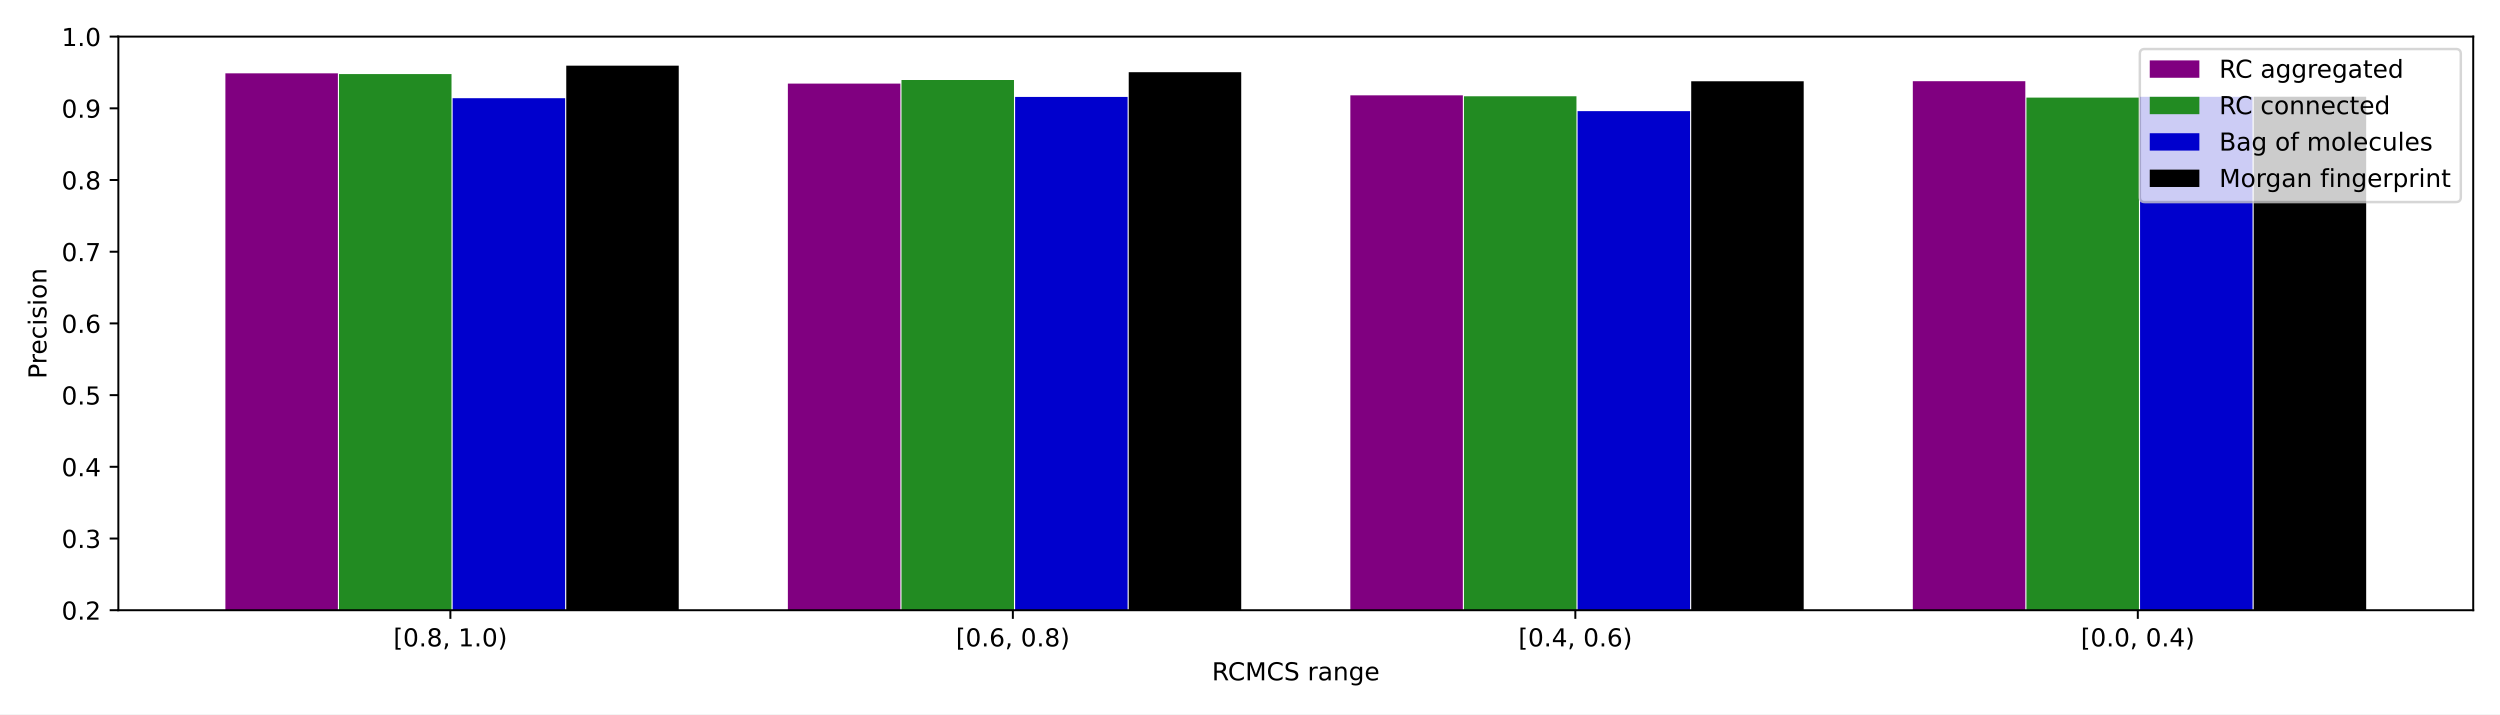
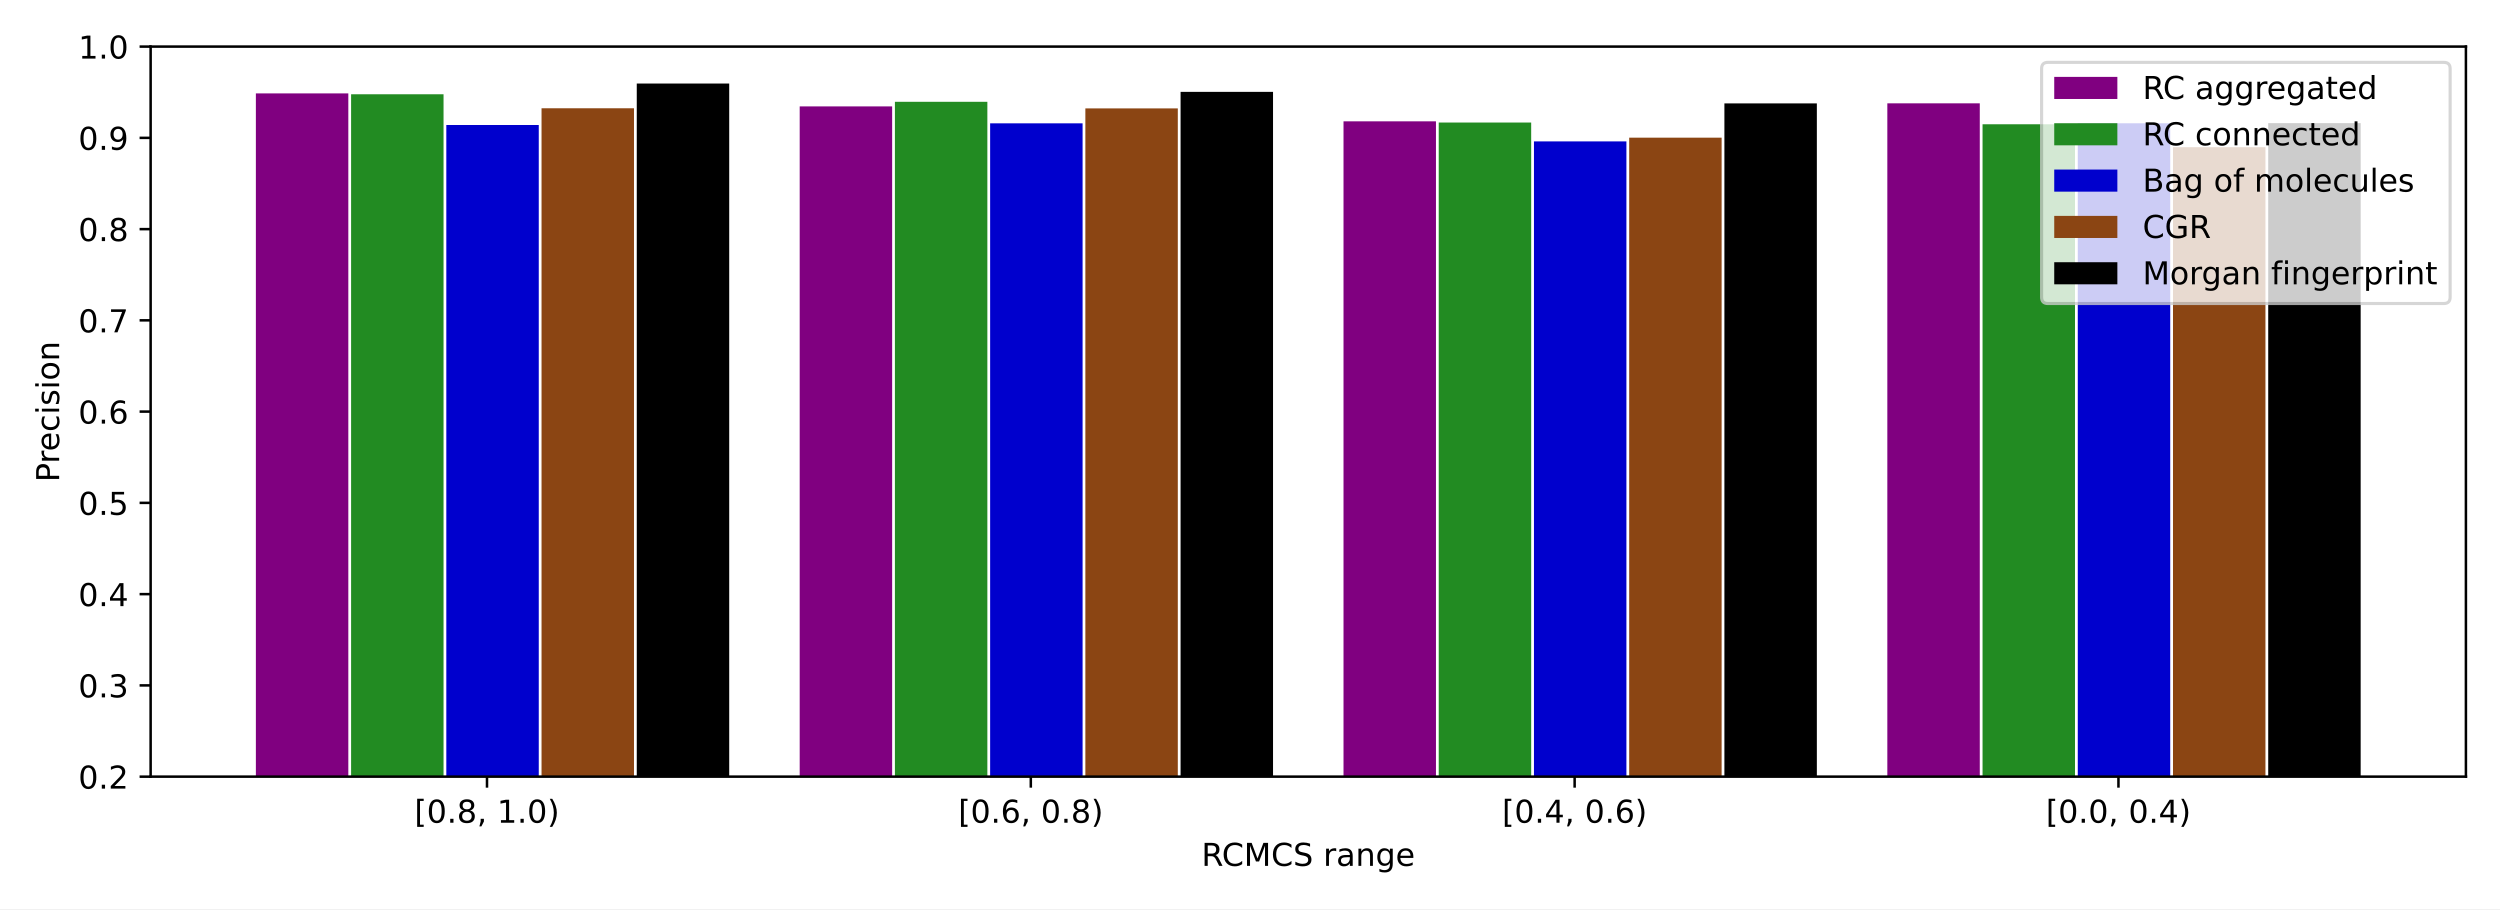
- <svg xmlns="http://www.w3.org/2000/svg" xmlns:xlink="http://www.w3.org/1999/xlink" width="1008pt" height="288pt" viewBox="0 0 1008 288" version="1.1">
+ <svg xmlns="http://www.w3.org/2000/svg" xmlns:xlink="http://www.w3.org/1999/xlink" width="792pt" height="288pt" viewBox="0 0 792 288" version="1.1">
  <defs>
    <style type="text/css">*{stroke-linejoin: round; stroke-linecap: butt}</style>
  </defs>
  <g id="figure_1">
    <g id="patch_1">
-       <path d="M 0 288  L 1008 288  L 1008 0  L 0 0  z " style="fill: #ffffff" />
+       <path d="M 0 288  L 792 288  L 792 0  L 0 0  z " style="fill: #ffffff" />
    </g>
    <g id="axes_1">
      <g id="patch_2">
-         <path d="M 47.72 246.04  L 997.2 246.04  L 997.2 14.76  L 47.72 14.76  z " style="fill: #ffffff" />
+         <path d="M 47.72 246.04  L 781.2 246.04  L 781.2 14.76  L 47.72 14.76  z " style="fill: #ffffff" />
      </g>
      <g id="patch_3">
-         <path d="M 182.501 303.86  L 227.859 303.86  L 227.859 39.601  L 182.501 39.601  z " clip-path="url(#pe530275e2a)" style="fill: #0000cd" />
+         <path d="M 141.393 303.86  L 170.681 303.86  L 170.681 39.601  L 141.393 39.601  z " clip-path="url(#p409a2ef5d5)" style="fill: #0000cd" />
      </g>
      <g id="patch_4">
-         <path d="M 90.878 303.86  L 136.236 303.86  L 136.236 29.58  L 90.878 29.58  z " clip-path="url(#pe530275e2a)" style="fill: #800080" />
+         <path d="M 81.06 303.86  L 110.348 303.86  L 110.348 29.58  L 81.06 29.58  z " clip-path="url(#p409a2ef5d5)" style="fill: #800080" />
      </g>
      <g id="patch_5">
-         <path d="M 136.69 303.86  L 182.048 303.86  L 182.048 29.857  L 136.69 29.857  z " clip-path="url(#pe530275e2a)" style="fill: #228b22" />
+         <path d="M 111.227 303.86  L 140.514 303.86  L 140.514 29.857  L 111.227 29.857  z " clip-path="url(#p409a2ef5d5)" style="fill: #228b22" />
      </g>
      <g id="patch_6">
-         <path d="M 228.313 303.86  L 273.671 303.86  L 273.671 26.474  L 228.313 26.474  z " clip-path="url(#pe530275e2a)" />
+         <path d="M 201.726 303.86  L 231.014 303.86  L 231.014 26.474  L 201.726 26.474  z " clip-path="url(#p409a2ef5d5)" />
      </g>
      <g id="patch_7">
-         <path d="M 409.292 303.86  L 454.65 303.86  L 454.65 39.075  L 409.292 39.075  z " clip-path="url(#pe530275e2a)" style="fill: #0000cd" />
+         <path d="M 171.56 303.86  L 200.848 303.86  L 200.848 34.3  L 171.56 34.3  z " clip-path="url(#p409a2ef5d5)" style="fill: #8b4513" />
      </g>
      <g id="patch_8">
-         <path d="M 317.668 303.86  L 363.026 303.86  L 363.026 33.717  L 317.668 33.717  z " clip-path="url(#pe530275e2a)" style="fill: #800080" />
+         <path d="M 313.675 303.86  L 342.963 303.86  L 342.963 39.075  L 313.675 39.075  z " clip-path="url(#p409a2ef5d5)" style="fill: #0000cd" />
      </g>
      <g id="patch_9">
-         <path d="M 363.48 303.86  L 408.838 303.86  L 408.838 32.243  L 363.48 32.243  z " clip-path="url(#pe530275e2a)" style="fill: #228b22" />
+         <path d="M 253.342 303.86  L 282.63 303.86  L 282.63 33.717  L 253.342 33.717  z " clip-path="url(#p409a2ef5d5)" style="fill: #800080" />
      </g>
      <g id="patch_10">
-         <path d="M 455.103 303.86  L 500.461 303.86  L 500.461 29.098  L 455.103 29.098  z " clip-path="url(#pe530275e2a)" />
+         <path d="M 283.509 303.86  L 312.796 303.86  L 312.796 32.243  L 283.509 32.243  z " clip-path="url(#p409a2ef5d5)" style="fill: #228b22" />
      </g>
      <g id="patch_11">
-         <path d="M 636.082 303.86  L 681.44 303.86  L 681.44 44.803  L 636.082 44.803  z " clip-path="url(#pe530275e2a)" style="fill: #0000cd" />
+         <path d="M 374.008 303.86  L 403.296 303.86  L 403.296 29.098  L 374.008 29.098  z " clip-path="url(#p409a2ef5d5)" />
      </g>
      <g id="patch_12">
-         <path d="M 544.459 303.86  L 589.817 303.86  L 589.817 38.434  L 544.459 38.434  z " clip-path="url(#pe530275e2a)" style="fill: #800080" />
+         <path d="M 343.842 303.86  L 373.13 303.86  L 373.13 34.347  L 343.842 34.347  z " clip-path="url(#p409a2ef5d5)" style="fill: #8b4513" />
      </g>
      <g id="patch_13">
-         <path d="M 590.27 303.86  L 635.628 303.86  L 635.628 38.812  L 590.27 38.812  z " clip-path="url(#pe530275e2a)" style="fill: #228b22" />
+         <path d="M 485.957 303.86  L 515.245 303.86  L 515.245 44.803  L 485.957 44.803  z " clip-path="url(#p409a2ef5d5)" style="fill: #0000cd" />
      </g>
      <g id="patch_14">
-         <path d="M 681.894 303.86  L 727.252 303.86  L 727.252 32.766  L 681.894 32.766  z " clip-path="url(#pe530275e2a)" />
+         <path d="M 425.624 303.86  L 454.912 303.86  L 454.912 38.434  L 425.624 38.434  z " clip-path="url(#p409a2ef5d5)" style="fill: #800080" />
      </g>
      <g id="patch_15">
-         <path d="M 862.872 303.86  L 908.23 303.86  L 908.23 39.043  L 862.872 39.043  z " clip-path="url(#pe530275e2a)" style="fill: #0000cd" />
+         <path d="M 455.79 303.86  L 485.078 303.86  L 485.078 38.812  L 455.79 38.812  z " clip-path="url(#p409a2ef5d5)" style="fill: #228b22" />
      </g>
      <g id="patch_16">
-         <path d="M 771.249 303.86  L 816.607 303.86  L 816.607 32.74  L 771.249 32.74  z " clip-path="url(#pe530275e2a)" style="fill: #800080" />
+         <path d="M 546.29 303.86  L 575.578 303.86  L 575.578 32.766  L 546.29 32.766  z " clip-path="url(#p409a2ef5d5)" />
      </g>
      <g id="patch_17">
-         <path d="M 817.061 303.86  L 862.419 303.86  L 862.419 39.358  L 817.061 39.358  z " clip-path="url(#pe530275e2a)" style="fill: #228b22" />
+         <path d="M 516.124 303.86  L 545.411 303.86  L 545.411 43.619  L 516.124 43.619  z " clip-path="url(#p409a2ef5d5)" style="fill: #8b4513" />
      </g>
      <g id="patch_18">
-         <path d="M 908.684 303.86  L 954.042 303.86  L 954.042 39.016  L 908.684 39.016  z " clip-path="url(#pe530275e2a)" />
+         <path d="M 658.239 303.86  L 687.527 303.86  L 687.527 39.043  L 658.239 39.043  z " clip-path="url(#p409a2ef5d5)" style="fill: #0000cd" />
      </g>
      <g id="patch_19">
-         <path d="M 113.557 303.86  L 294.989 303.86  L 294.989 303.86  L 113.557 303.86  z " clip-path="url(#pe530275e2a)" style="fill: #800080" />
+         <path d="M 597.906 303.86  L 627.194 303.86  L 627.194 32.74  L 597.906 32.74  z " clip-path="url(#p409a2ef5d5)" style="fill: #800080" />
      </g>
      <g id="patch_20">
-         <path d="M 113.557 303.86  L 294.989 303.86  L 294.989 303.86  L 113.557 303.86  z " clip-path="url(#pe530275e2a)" style="fill: #228b22" />
+         <path d="M 628.072 303.86  L 657.36 303.86  L 657.36 39.358  L 628.072 39.358  z " clip-path="url(#p409a2ef5d5)" style="fill: #228b22" />
      </g>
      <g id="patch_21">
-         <path d="M 113.557 303.86  L 294.989 303.86  L 294.989 303.86  L 113.557 303.86  z " clip-path="url(#pe530275e2a)" style="fill: #0000cd" />
+         <path d="M 718.572 303.86  L 747.86 303.86  L 747.86 39.016  L 718.572 39.016  z " clip-path="url(#p409a2ef5d5)" />
      </g>
      <g id="patch_22">
-         <path d="M 113.557 303.86  L 294.989 303.86  L 294.989 303.86  L 113.557 303.86  z " clip-path="url(#pe530275e2a)" />
+         <path d="M 688.406 303.86  L 717.693 303.86  L 717.693 46.634  L 688.406 46.634  z " clip-path="url(#p409a2ef5d5)" style="fill: #8b4513" />
+       </g>
+       <g id="patch_23">
+         <path d="M 100.011 303.86  L 237.837 303.86  L 237.837 303.86  L 100.011 303.86  z " clip-path="url(#p409a2ef5d5)" style="fill: #800080" />
+       </g>
+       <g id="patch_24">
+         <path d="M 100.011 303.86  L 237.837 303.86  L 237.837 303.86  L 100.011 303.86  z " clip-path="url(#p409a2ef5d5)" style="fill: #228b22" />
+       </g>
+       <g id="patch_25">
+         <path d="M 100.011 303.86  L 237.837 303.86  L 237.837 303.86  L 100.011 303.86  z " clip-path="url(#p409a2ef5d5)" style="fill: #0000cd" />
+       </g>
+       <g id="patch_26">
+         <path d="M 100.011 303.86  L 237.837 303.86  L 237.837 303.86  L 100.011 303.86  z " clip-path="url(#p409a2ef5d5)" style="fill: #8b4513" />
+       </g>
+       <g id="patch_27">
+         <path d="M 100.011 303.86  L 237.837 303.86  L 237.837 303.86  L 100.011 303.86  z " clip-path="url(#p409a2ef5d5)" />
      </g>
      <g id="matplotlib.axis_1">
        <g id="xtick_1">
          <g id="line2d_1">
            <defs>
-               <path id="m7855322d71" d="M 0 0  L 0 3.5  " style="stroke: #000000; stroke-width: 0.8" />
-             </defs>
-             <g>
-               <use xlink:href="#m7855322d71" x="181.594" y="246.04" style="stroke: #000000; stroke-width: 0.8" />
+               <path id="mf31af7d82b" d="M 0 0  L 0 3.5  " style="stroke: #000000; stroke-width: 0.8" />
+             </defs>
+             <g>
+               <use xlink:href="#mf31af7d82b" x="154.28" y="246.04" style="stroke: #000000; stroke-width: 0.8" />
            </g>
          </g>
          <g id="text_1">
-             <g transform="translate(158.6115 260.6384) scale(0.1 -0.1)">
+             <g transform="translate(131.297 260.6384) scale(0.1 -0.1)">
              <defs>
                <path id="DejaVuSans-5b" d="M 550 4863  L 1875 4863  L 1875 4416  L 1125 4416  L 1125 -397  L 1875 -397  L 1875 -844  L 550 -844  L 550 4863  z " transform="scale(0.015625)" />
                <path id="DejaVuSans-30" d="M 2034 4250  Q 1547 4250 1301 3770  Q 1056 3291 1056 2328  Q 1056 1369 1301 889  Q 1547 409 2034 409  Q 2525 409 2770 889  Q 3016 1369 3016 2328  Q 3016 3291 2770 3770  Q 2525 4250 2034 4250  z M 2034 4750  Q 2819 4750 3233 4129  Q 3647 3509 3647 2328  Q 3647 1150 3233 529  Q 2819 -91 2034 -91  Q 1250 -91 836 529  Q 422 1150 422 2328  Q 422 3509 836 4129  Q 1250 4750 2034 4750  z " transform="scale(0.015625)" />
                <path id="DejaVuSans-2e" d="M 684 794  L 1344 794  L 1344 0  L 684 0  L 684 794  z " transform="scale(0.015625)" />
                <path id="DejaVuSans-38" d="M 2034 2216  Q 1584 2216 1326 1975  Q 1069 1734 1069 1313  Q 1069 891 1326 650  Q 1584 409 2034 409  Q 2484 409 2743 651  Q 3003 894 3003 1313  Q 3003 1734 2745 1975  Q 2488 2216 2034 2216  z M 1403 2484  Q 997 2584 770 2862  Q 544 3141 544 3541  Q 544 4100 942 4425  Q 1341 4750 2034 4750  Q 2731 4750 3128 4425  Q 3525 4100 3525 3541  Q 3525 3141 3298 2862  Q 3072 2584 2669 2484  Q 3125 2378 3379 2068  Q 3634 1759 3634 1313  Q 3634 634 3220 271  Q 2806 -91 2034 -91  Q 1263 -91 848 271  Q 434 634 434 1313  Q 434 1759 690 2068  Q 947 2378 1403 2484  z M 1172 3481  Q 1172 3119 1398 2916  Q 1625 2713 2034 2713  Q 2441 2713 2670 2916  Q 2900 3119 2900 3481  Q 2900 3844 2670 4047  Q 2441 4250 2034 4250  Q 1625 4250 1398 4047  Q 1172 3844 1172 3481  z " transform="scale(0.015625)" />
                <path id="DejaVuSans-2c" d="M 750 794  L 1409 794  L 1409 256  L 897 -744  L 494 -744  L 750 256  L 750 794  z " transform="scale(0.015625)" />
                <path id="DejaVuSans-20" transform="scale(0.015625)" />
                <path id="DejaVuSans-31" d="M 794 531  L 1825 531  L 1825 4091  L 703 3866  L 703 4441  L 1819 4666  L 2450 4666  L 2450 531  L 3481 531  L 3481 0  L 794 0  L 794 531  z " transform="scale(0.015625)" />
                <path id="DejaVuSans-29" d="M 513 4856  L 1013 4856  Q 1481 4119 1714 3412  Q 1947 2706 1947 2009  Q 1947 1309 1714 600  Q 1481 -109 1013 -844  L 513 -844  Q 928 -128 1133 580  Q 1338 1288 1338 2009  Q 1338 2731 1133 3434  Q 928 4138 513 4856  z " transform="scale(0.015625)" />
              </defs>
              <use xlink:href="#DejaVuSans-5b" />
              <use xlink:href="#DejaVuSans-30" x="39.014" />
              <use xlink:href="#DejaVuSans-2e" x="102.637" />
              <use xlink:href="#DejaVuSans-38" x="134.424" />
              <use xlink:href="#DejaVuSans-2c" x="198.047" />
              <use xlink:href="#DejaVuSans-20" x="229.834" />
              <use xlink:href="#DejaVuSans-31" x="261.621" />
              <use xlink:href="#DejaVuSans-2e" x="325.244" />
              <use xlink:href="#DejaVuSans-30" x="357.031" />
              <use xlink:href="#DejaVuSans-29" x="420.654" />
            </g>
          </g>
        </g>
        <g id="xtick_2">
          <g id="line2d_2">
            <g>
-               <use xlink:href="#m7855322d71" x="408.385" y="246.04" style="stroke: #000000; stroke-width: 0.8" />
+               <use xlink:href="#mf31af7d82b" x="326.562" y="246.04" style="stroke: #000000; stroke-width: 0.8" />
            </g>
          </g>
          <g id="text_2">
-             <g transform="translate(385.4017 260.6384) scale(0.1 -0.1)">
+             <g transform="translate(303.5789 260.6384) scale(0.1 -0.1)">
              <defs>
                <path id="DejaVuSans-36" d="M 2113 2584  Q 1688 2584 1439 2293  Q 1191 2003 1191 1497  Q 1191 994 1439 701  Q 1688 409 2113 409  Q 2538 409 2786 701  Q 3034 994 3034 1497  Q 3034 2003 2786 2293  Q 2538 2584 2113 2584  z M 3366 4563  L 3366 3988  Q 3128 4100 2886 4159  Q 2644 4219 2406 4219  Q 1781 4219 1451 3797  Q 1122 3375 1075 2522  Q 1259 2794 1537 2939  Q 1816 3084 2150 3084  Q 2853 3084 3261 2657  Q 3669 2231 3669 1497  Q 3669 778 3244 343  Q 2819 -91 2113 -91  Q 1303 -91 875 529  Q 447 1150 447 2328  Q 447 3434 972 4092  Q 1497 4750 2381 4750  Q 2619 4750 2861 4703  Q 3103 4656 3366 4563  z " transform="scale(0.015625)" />
              </defs>
              <use xlink:href="#DejaVuSans-5b" />
              <use xlink:href="#DejaVuSans-30" x="39.014" />
              <use xlink:href="#DejaVuSans-2e" x="102.637" />
              <use xlink:href="#DejaVuSans-36" x="134.424" />
              <use xlink:href="#DejaVuSans-2c" x="198.047" />
              <use xlink:href="#DejaVuSans-20" x="229.834" />
              <use xlink:href="#DejaVuSans-30" x="261.621" />
              <use xlink:href="#DejaVuSans-2e" x="325.244" />
              <use xlink:href="#DejaVuSans-38" x="357.031" />
              <use xlink:href="#DejaVuSans-29" x="420.654" />
            </g>
          </g>
        </g>
        <g id="xtick_3">
          <g id="line2d_3">
            <g>
-               <use xlink:href="#m7855322d71" x="635.175" y="246.04" style="stroke: #000000; stroke-width: 0.8" />
+               <use xlink:href="#mf31af7d82b" x="498.844" y="246.04" style="stroke: #000000; stroke-width: 0.8" />
            </g>
          </g>
          <g id="text_3">
-             <g transform="translate(612.1919 260.6384) scale(0.1 -0.1)">
+             <g transform="translate(475.8609 260.6384) scale(0.1 -0.1)">
              <defs>
                <path id="DejaVuSans-34" d="M 2419 4116  L 825 1625  L 2419 1625  L 2419 4116  z M 2253 4666  L 3047 4666  L 3047 1625  L 3713 1625  L 3713 1100  L 3047 1100  L 3047 0  L 2419 0  L 2419 1100  L 313 1100  L 313 1709  L 2253 4666  z " transform="scale(0.015625)" />
              </defs>
              <use xlink:href="#DejaVuSans-5b" />
              <use xlink:href="#DejaVuSans-30" x="39.014" />
              <use xlink:href="#DejaVuSans-2e" x="102.637" />
              <use xlink:href="#DejaVuSans-34" x="134.424" />
              <use xlink:href="#DejaVuSans-2c" x="198.047" />
              <use xlink:href="#DejaVuSans-20" x="229.834" />
              <use xlink:href="#DejaVuSans-30" x="261.621" />
              <use xlink:href="#DejaVuSans-2e" x="325.244" />
              <use xlink:href="#DejaVuSans-36" x="357.031" />
              <use xlink:href="#DejaVuSans-29" x="420.654" />
            </g>
          </g>
        </g>
        <g id="xtick_4">
          <g id="line2d_4">
            <g>
-               <use xlink:href="#m7855322d71" x="861.965" y="246.04" style="stroke: #000000; stroke-width: 0.8" />
+               <use xlink:href="#mf31af7d82b" x="671.126" y="246.04" style="stroke: #000000; stroke-width: 0.8" />
            </g>
          </g>
          <g id="text_4">
-             <g transform="translate(838.9822 260.6384) scale(0.1 -0.1)">
+             <g transform="translate(648.1428 260.6384) scale(0.1 -0.1)">
              <use xlink:href="#DejaVuSans-5b" />
              <use xlink:href="#DejaVuSans-30" x="39.014" />
              <use xlink:href="#DejaVuSans-2e" x="102.637" />
              <use xlink:href="#DejaVuSans-30" x="134.424" />
              <use xlink:href="#DejaVuSans-2c" x="198.047" />
              <use xlink:href="#DejaVuSans-20" x="229.834" />
              <use xlink:href="#DejaVuSans-30" x="261.621" />
              <use xlink:href="#DejaVuSans-2e" x="325.244" />
              <use xlink:href="#DejaVuSans-34" x="357.031" />
              <use xlink:href="#DejaVuSans-29" x="420.654" />
            </g>
          </g>
        </g>
        <g id="text_5">
-           <g transform="translate(488.6366 274.3166) scale(0.1 -0.1)">
+           <g transform="translate(380.6366 274.3166) scale(0.1 -0.1)">
            <defs>
              <path id="DejaVuSans-52" d="M 2841 2188  Q 3044 2119 3236 1894  Q 3428 1669 3622 1275  L 4263 0  L 3584 0  L 2988 1197  Q 2756 1666 2539 1819  Q 2322 1972 1947 1972  L 1259 1972  L 1259 0  L 628 0  L 628 4666  L 2053 4666  Q 2853 4666 3247 4331  Q 3641 3997 3641 3322  Q 3641 2881 3436 2590  Q 3231 2300 2841 2188  z M 1259 4147  L 1259 2491  L 2053 2491  Q 2509 2491 2742 2702  Q 2975 2913 2975 3322  Q 2975 3731 2742 3939  Q 2509 4147 2053 4147  L 1259 4147  z " transform="scale(0.015625)" />
              <path id="DejaVuSans-43" d="M 4122 4306  L 4122 3641  Q 3803 3938 3442 4084  Q 3081 4231 2675 4231  Q 1875 4231 1450 3742  Q 1025 3253 1025 2328  Q 1025 1406 1450 917  Q 1875 428 2675 428  Q 3081 428 3442 575  Q 3803 722 4122 1019  L 4122 359  Q 3791 134 3420 21  Q 3050 -91 2638 -91  Q 1578 -91 968 557  Q 359 1206 359 2328  Q 359 3453 968 4101  Q 1578 4750 2638 4750  Q 3056 4750 3426 4639  Q 3797 4528 4122 4306  z " transform="scale(0.015625)" />
              <path id="DejaVuSans-4d" d="M 628 4666  L 1569 4666  L 2759 1491  L 3956 4666  L 4897 4666  L 4897 0  L 4281 0  L 4281 4097  L 3078 897  L 2444 897  L 1241 4097  L 1241 0  L 628 0  L 628 4666  z " transform="scale(0.015625)" />
              <path id="DejaVuSans-53" d="M 3425 4513  L 3425 3897  Q 3066 4069 2747 4153  Q 2428 4238 2131 4238  Q 1616 4238 1336 4038  Q 1056 3838 1056 3469  Q 1056 3159 1242 3001  Q 1428 2844 1947 2747  L 2328 2669  Q 3034 2534 3370 2195  Q 3706 1856 3706 1288  Q 3706 609 3251 259  Q 2797 -91 1919 -91  Q 1588 -91 1214 -16  Q 841 59 441 206  L 441 856  Q 825 641 1194 531  Q 1563 422 1919 422  Q 2459 422 2753 634  Q 3047 847 3047 1241  Q 3047 1584 2836 1778  Q 2625 1972 2144 2069  L 1759 2144  Q 1053 2284 737 2584  Q 422 2884 422 3419  Q 422 4038 858 4394  Q 1294 4750 2059 4750  Q 2388 4750 2728 4690  Q 3069 4631 3425 4513  z " transform="scale(0.015625)" />
              <path id="DejaVuSans-72" d="M 2631 2963  Q 2534 3019 2420 3045  Q 2306 3072 2169 3072  Q 1681 3072 1420 2755  Q 1159 2438 1159 1844  L 1159 0  L 581 0  L 581 3500  L 1159 3500  L 1159 2956  Q 1341 3275 1631 3429  Q 1922 3584 2338 3584  Q 2397 3584 2469 3576  Q 2541 3569 2628 3553  L 2631 2963  z " transform="scale(0.015625)" />
              <path id="DejaVuSans-61" d="M 2194 1759  Q 1497 1759 1228 1600  Q 959 1441 959 1056  Q 959 750 1161 570  Q 1363 391 1709 391  Q 2188 391 2477 730  Q 2766 1069 2766 1631  L 2766 1759  L 2194 1759  z M 3341 1997  L 3341 0  L 2766 0  L 2766 531  Q 2569 213 2275 61  Q 1981 -91 1556 -91  Q 1019 -91 701 211  Q 384 513 384 1019  Q 384 1609 779 1909  Q 1175 2209 1959 2209  L 2766 2209  L 2766 2266  Q 2766 2663 2505 2880  Q 2244 3097 1772 3097  Q 1472 3097 1187 3025  Q 903 2953 641 2809  L 641 3341  Q 956 3463 1253 3523  Q 1550 3584 1831 3584  Q 2591 3584 2966 3190  Q 3341 2797 3341 1997  z " transform="scale(0.015625)" />
              <path id="DejaVuSans-6e" d="M 3513 2113  L 3513 0  L 2938 0  L 2938 2094  Q 2938 2591 2744 2837  Q 2550 3084 2163 3084  Q 1697 3084 1428 2787  Q 1159 2491 1159 1978  L 1159 0  L 581 0  L 581 3500  L 1159 3500  L 1159 2956  Q 1366 3272 1645 3428  Q 1925 3584 2291 3584  Q 2894 3584 3203 3211  Q 3513 2838 3513 2113  z " transform="scale(0.015625)" />
              <path id="DejaVuSans-67" d="M 2906 1791  Q 2906 2416 2648 2759  Q 2391 3103 1925 3103  Q 1463 3103 1205 2759  Q 947 2416 947 1791  Q 947 1169 1205 825  Q 1463 481 1925 481  Q 2391 481 2648 825  Q 2906 1169 2906 1791  z M 3481 434  Q 3481 -459 3084 -895  Q 2688 -1331 1869 -1331  Q 1566 -1331 1297 -1286  Q 1028 -1241 775 -1147  L 775 -588  Q 1028 -725 1275 -790  Q 1522 -856 1778 -856  Q 2344 -856 2625 -561  Q 2906 -266 2906 331  L 2906 616  Q 2728 306 2450 153  Q 2172 0 1784 0  Q 1141 0 747 490  Q 353 981 353 1791  Q 353 2603 747 3093  Q 1141 3584 1784 3584  Q 2172 3584 2450 3431  Q 2728 3278 2906 2969  L 2906 3500  L 3481 3500  L 3481 434  z " transform="scale(0.015625)" />
              <path id="DejaVuSans-65" d="M 3597 1894  L 3597 1613  L 953 1613  Q 991 1019 1311 708  Q 1631 397 2203 397  Q 2534 397 2845 478  Q 3156 559 3463 722  L 3463 178  Q 3153 47 2828 -22  Q 2503 -91 2169 -91  Q 1331 -91 842 396  Q 353 884 353 1716  Q 353 2575 817 3079  Q 1281 3584 2069 3584  Q 2775 3584 3186 3129  Q 3597 2675 3597 1894  z M 3022 2063  Q 3016 2534 2758 2815  Q 2500 3097 2075 3097  Q 1594 3097 1305 2825  Q 1016 2553 972 2059  L 3022 2063  z " transform="scale(0.015625)" />
            </defs>
            <use xlink:href="#DejaVuSans-52" />
            <use xlink:href="#DejaVuSans-43" x="64.482" />
            <use xlink:href="#DejaVuSans-4d" x="134.307" />
            <use xlink:href="#DejaVuSans-43" x="220.586" />
            <use xlink:href="#DejaVuSans-53" x="290.41" />
            <use xlink:href="#DejaVuSans-20" x="353.887" />
            <use xlink:href="#DejaVuSans-72" x="385.674" />
            <use xlink:href="#DejaVuSans-61" x="426.787" />
            <use xlink:href="#DejaVuSans-6e" x="488.066" />
            <use xlink:href="#DejaVuSans-67" x="551.445" />
            <use xlink:href="#DejaVuSans-65" x="614.922" />
          </g>
        </g>
      </g>
      <g id="matplotlib.axis_2">
        <g id="ytick_1">
          <g id="line2d_5">
            <defs>
-               <path id="mf1606ae4a9" d="M 0 0  L -3.5 0  " style="stroke: #000000; stroke-width: 0.8" />
-             </defs>
-             <g>
-               <use xlink:href="#mf1606ae4a9" x="47.72" y="246.04" style="stroke: #000000; stroke-width: 0.8" />
+               <path id="mcf9cb4e08a" d="M 0 0  L -3.5 0  " style="stroke: #000000; stroke-width: 0.8" />
+             </defs>
+             <g>
+               <use xlink:href="#mcf9cb4e08a" x="47.72" y="246.04" style="stroke: #000000; stroke-width: 0.8" />
            </g>
          </g>
          <g id="text_6">
            <g transform="translate(24.81687 249.8392) scale(0.1 -0.1)">
              <defs>
                <path id="DejaVuSans-32" d="M 1228 531  L 3431 531  L 3431 0  L 469 0  L 469 531  Q 828 903 1448 1529  Q 2069 2156 2228 2338  Q 2531 2678 2651 2914  Q 2772 3150 2772 3378  Q 2772 3750 2511 3984  Q 2250 4219 1831 4219  Q 1534 4219 1204 4116  Q 875 4013 500 3803  L 500 4441  Q 881 4594 1212 4672  Q 1544 4750 1819 4750  Q 2544 4750 2975 4387  Q 3406 4025 3406 3419  Q 3406 3131 3298 2873  Q 3191 2616 2906 2266  Q 2828 2175 2409 1742  Q 1991 1309 1228 531  z " transform="scale(0.015625)" />
              </defs>
              <use xlink:href="#DejaVuSans-30" />
              <use xlink:href="#DejaVuSans-2e" x="63.623" />
              <use xlink:href="#DejaVuSans-32" x="95.41" />
            </g>
          </g>
        </g>
        <g id="ytick_2">
          <g id="line2d_6">
            <g>
-               <use xlink:href="#mf1606ae4a9" x="47.72" y="217.13" style="stroke: #000000; stroke-width: 0.8" />
+               <use xlink:href="#mcf9cb4e08a" x="47.72" y="217.13" style="stroke: #000000; stroke-width: 0.8" />
            </g>
          </g>
          <g id="text_7">
            <g transform="translate(24.81687 220.9292) scale(0.1 -0.1)">
              <defs>
                <path id="DejaVuSans-33" d="M 2597 2516  Q 3050 2419 3304 2112  Q 3559 1806 3559 1356  Q 3559 666 3084 287  Q 2609 -91 1734 -91  Q 1441 -91 1130 -33  Q 819 25 488 141  L 488 750  Q 750 597 1062 519  Q 1375 441 1716 441  Q 2309 441 2620 675  Q 2931 909 2931 1356  Q 2931 1769 2642 2001  Q 2353 2234 1838 2234  L 1294 2234  L 1294 2753  L 1863 2753  Q 2328 2753 2575 2939  Q 2822 3125 2822 3475  Q 2822 3834 2567 4026  Q 2313 4219 1838 4219  Q 1578 4219 1281 4162  Q 984 4106 628 3988  L 628 4550  Q 988 4650 1302 4700  Q 1616 4750 1894 4750  Q 2613 4750 3031 4423  Q 3450 4097 3450 3541  Q 3450 3153 3228 2886  Q 3006 2619 2597 2516  z " transform="scale(0.015625)" />
              </defs>
              <use xlink:href="#DejaVuSans-30" />
              <use xlink:href="#DejaVuSans-2e" x="63.623" />
              <use xlink:href="#DejaVuSans-33" x="95.41" />
            </g>
          </g>
        </g>
        <g id="ytick_3">
          <g id="line2d_7">
            <g>
-               <use xlink:href="#mf1606ae4a9" x="47.72" y="188.22" style="stroke: #000000; stroke-width: 0.8" />
+               <use xlink:href="#mcf9cb4e08a" x="47.72" y="188.22" style="stroke: #000000; stroke-width: 0.8" />
            </g>
          </g>
          <g id="text_8">
            <g transform="translate(24.81687 192.0192) scale(0.1 -0.1)">
              <use xlink:href="#DejaVuSans-30" />
              <use xlink:href="#DejaVuSans-2e" x="63.623" />
              <use xlink:href="#DejaVuSans-34" x="95.41" />
            </g>
          </g>
        </g>
        <g id="ytick_4">
          <g id="line2d_8">
            <g>
-               <use xlink:href="#mf1606ae4a9" x="47.72" y="159.31" style="stroke: #000000; stroke-width: 0.8" />
+               <use xlink:href="#mcf9cb4e08a" x="47.72" y="159.31" style="stroke: #000000; stroke-width: 0.8" />
            </g>
          </g>
          <g id="text_9">
            <g transform="translate(24.81687 163.1092) scale(0.1 -0.1)">
              <defs>
                <path id="DejaVuSans-35" d="M 691 4666  L 3169 4666  L 3169 4134  L 1269 4134  L 1269 2991  Q 1406 3038 1543 3061  Q 1681 3084 1819 3084  Q 2600 3084 3056 2656  Q 3513 2228 3513 1497  Q 3513 744 3044 326  Q 2575 -91 1722 -91  Q 1428 -91 1123 -41  Q 819 9 494 109  L 494 744  Q 775 591 1075 516  Q 1375 441 1709 441  Q 2250 441 2565 725  Q 2881 1009 2881 1497  Q 2881 1984 2565 2268  Q 2250 2553 1709 2553  Q 1456 2553 1204 2497  Q 953 2441 691 2322  L 691 4666  z " transform="scale(0.015625)" />
              </defs>
              <use xlink:href="#DejaVuSans-30" />
              <use xlink:href="#DejaVuSans-2e" x="63.623" />
              <use xlink:href="#DejaVuSans-35" x="95.41" />
            </g>
          </g>
        </g>
        <g id="ytick_5">
          <g id="line2d_9">
            <g>
-               <use xlink:href="#mf1606ae4a9" x="47.72" y="130.4" style="stroke: #000000; stroke-width: 0.8" />
+               <use xlink:href="#mcf9cb4e08a" x="47.72" y="130.4" style="stroke: #000000; stroke-width: 0.8" />
            </g>
          </g>
          <g id="text_10">
            <g transform="translate(24.81687 134.1992) scale(0.1 -0.1)">
              <use xlink:href="#DejaVuSans-30" />
              <use xlink:href="#DejaVuSans-2e" x="63.623" />
              <use xlink:href="#DejaVuSans-36" x="95.41" />
            </g>
          </g>
        </g>
        <g id="ytick_6">
          <g id="line2d_10">
            <g>
-               <use xlink:href="#mf1606ae4a9" x="47.72" y="101.49" style="stroke: #000000; stroke-width: 0.8" />
+               <use xlink:href="#mcf9cb4e08a" x="47.72" y="101.49" style="stroke: #000000; stroke-width: 0.8" />
            </g>
          </g>
          <g id="text_11">
            <g transform="translate(24.81687 105.2892) scale(0.1 -0.1)">
              <defs>
                <path id="DejaVuSans-37" d="M 525 4666  L 3525 4666  L 3525 4397  L 1831 0  L 1172 0  L 2766 4134  L 525 4134  L 525 4666  z " transform="scale(0.015625)" />
              </defs>
              <use xlink:href="#DejaVuSans-30" />
              <use xlink:href="#DejaVuSans-2e" x="63.623" />
              <use xlink:href="#DejaVuSans-37" x="95.41" />
            </g>
          </g>
        </g>
        <g id="ytick_7">
          <g id="line2d_11">
            <g>
-               <use xlink:href="#mf1606ae4a9" x="47.72" y="72.58" style="stroke: #000000; stroke-width: 0.8" />
+               <use xlink:href="#mcf9cb4e08a" x="47.72" y="72.58" style="stroke: #000000; stroke-width: 0.8" />
            </g>
          </g>
          <g id="text_12">
            <g transform="translate(24.81687 76.37922) scale(0.1 -0.1)">
              <use xlink:href="#DejaVuSans-30" />
              <use xlink:href="#DejaVuSans-2e" x="63.623" />
              <use xlink:href="#DejaVuSans-38" x="95.41" />
            </g>
          </g>
        </g>
        <g id="ytick_8">
          <g id="line2d_12">
            <g>
-               <use xlink:href="#mf1606ae4a9" x="47.72" y="43.67" style="stroke: #000000; stroke-width: 0.8" />
+               <use xlink:href="#mcf9cb4e08a" x="47.72" y="43.67" style="stroke: #000000; stroke-width: 0.8" />
            </g>
          </g>
          <g id="text_13">
            <g transform="translate(24.81687 47.46922) scale(0.1 -0.1)">
              <defs>
                <path id="DejaVuSans-39" d="M 703 97  L 703 672  Q 941 559 1184 500  Q 1428 441 1663 441  Q 2288 441 2617 861  Q 2947 1281 2994 2138  Q 2813 1869 2534 1725  Q 2256 1581 1919 1581  Q 1219 1581 811 2004  Q 403 2428 403 3163  Q 403 3881 828 4315  Q 1253 4750 1959 4750  Q 2769 4750 3195 4129  Q 3622 3509 3622 2328  Q 3622 1225 3098 567  Q 2575 -91 1691 -91  Q 1453 -91 1209 -44  Q 966 3 703 97  z M 1959 2075  Q 2384 2075 2632 2365  Q 2881 2656 2881 3163  Q 2881 3666 2632 3958  Q 2384 4250 1959 4250  Q 1534 4250 1286 3958  Q 1038 3666 1038 3163  Q 1038 2656 1286 2365  Q 1534 2075 1959 2075  z " transform="scale(0.015625)" />
              </defs>
              <use xlink:href="#DejaVuSans-30" />
              <use xlink:href="#DejaVuSans-2e" x="63.623" />
              <use xlink:href="#DejaVuSans-39" x="95.41" />
            </g>
          </g>
        </g>
        <g id="ytick_9">
          <g id="line2d_13">
            <g>
-               <use xlink:href="#mf1606ae4a9" x="47.72" y="14.76" style="stroke: #000000; stroke-width: 0.8" />
+               <use xlink:href="#mcf9cb4e08a" x="47.72" y="14.76" style="stroke: #000000; stroke-width: 0.8" />
            </g>
          </g>
          <g id="text_14">
            <g transform="translate(24.81687 18.55922) scale(0.1 -0.1)">
              <use xlink:href="#DejaVuSans-31" />
              <use xlink:href="#DejaVuSans-2e" x="63.623" />
              <use xlink:href="#DejaVuSans-30" x="95.41" />
            </g>
          </g>
        </g>
        <g id="text_15">
          <g transform="translate(18.73719 152.707) rotate(-90) scale(0.1 -0.1)">
            <defs>
              <path id="DejaVuSans-50" d="M 1259 4147  L 1259 2394  L 2053 2394  Q 2494 2394 2734 2622  Q 2975 2850 2975 3272  Q 2975 3691 2734 3919  Q 2494 4147 2053 4147  L 1259 4147  z M 628 4666  L 2053 4666  Q 2838 4666 3239 4311  Q 3641 3956 3641 3272  Q 3641 2581 3239 2228  Q 2838 1875 2053 1875  L 1259 1875  L 1259 0  L 628 0  L 628 4666  z " transform="scale(0.015625)" />
              <path id="DejaVuSans-63" d="M 3122 3366  L 3122 2828  Q 2878 2963 2633 3030  Q 2388 3097 2138 3097  Q 1578 3097 1268 2742  Q 959 2388 959 1747  Q 959 1106 1268 751  Q 1578 397 2138 397  Q 2388 397 2633 464  Q 2878 531 3122 666  L 3122 134  Q 2881 22 2623 -34  Q 2366 -91 2075 -91  Q 1284 -91 818 406  Q 353 903 353 1747  Q 353 2603 823 3093  Q 1294 3584 2113 3584  Q 2378 3584 2631 3529  Q 2884 3475 3122 3366  z " transform="scale(0.015625)" />
              <path id="DejaVuSans-69" d="M 603 3500  L 1178 3500  L 1178 0  L 603 0  L 603 3500  z M 603 4863  L 1178 4863  L 1178 4134  L 603 4134  L 603 4863  z " transform="scale(0.015625)" />
              <path id="DejaVuSans-73" d="M 2834 3397  L 2834 2853  Q 2591 2978 2328 3040  Q 2066 3103 1784 3103  Q 1356 3103 1142 2972  Q 928 2841 928 2578  Q 928 2378 1081 2264  Q 1234 2150 1697 2047  L 1894 2003  Q 2506 1872 2764 1633  Q 3022 1394 3022 966  Q 3022 478 2636 193  Q 2250 -91 1575 -91  Q 1294 -91 989 -36  Q 684 19 347 128  L 347 722  Q 666 556 975 473  Q 1284 391 1588 391  Q 1994 391 2212 530  Q 2431 669 2431 922  Q 2431 1156 2273 1281  Q 2116 1406 1581 1522  L 1381 1569  Q 847 1681 609 1914  Q 372 2147 372 2553  Q 372 3047 722 3315  Q 1072 3584 1716 3584  Q 2034 3584 2315 3537  Q 2597 3491 2834 3397  z " transform="scale(0.015625)" />
              <path id="DejaVuSans-6f" d="M 1959 3097  Q 1497 3097 1228 2736  Q 959 2375 959 1747  Q 959 1119 1226 758  Q 1494 397 1959 397  Q 2419 397 2687 759  Q 2956 1122 2956 1747  Q 2956 2369 2687 2733  Q 2419 3097 1959 3097  z M 1959 3584  Q 2709 3584 3137 3096  Q 3566 2609 3566 1747  Q 3566 888 3137 398  Q 2709 -91 1959 -91  Q 1206 -91 779 398  Q 353 888 353 1747  Q 353 2609 779 3096  Q 1206 3584 1959 3584  z " transform="scale(0.015625)" />
            </defs>
            <use xlink:href="#DejaVuSans-50" />
            <use xlink:href="#DejaVuSans-72" x="58.553" />
            <use xlink:href="#DejaVuSans-65" x="97.416" />
            <use xlink:href="#DejaVuSans-63" x="158.939" />
            <use xlink:href="#DejaVuSans-69" x="213.92" />
            <use xlink:href="#DejaVuSans-73" x="241.703" />
            <use xlink:href="#DejaVuSans-69" x="293.803" />
            <use xlink:href="#DejaVuSans-6f" x="321.586" />
            <use xlink:href="#DejaVuSans-6e" x="382.768" />
          </g>
        </g>
      </g>
-       <g id="patch_23">
+       <g id="patch_28">
        <path d="M 47.72 246.04  L 47.72 14.76  " style="fill: none; stroke: #000000; stroke-width: 0.8; stroke-linejoin: miter; stroke-linecap: square" />
      </g>
-       <g id="patch_24">
-         <path d="M 997.2 246.04  L 997.2 14.76  " style="fill: none; stroke: #000000; stroke-width: 0.8; stroke-linejoin: miter; stroke-linecap: square" />
-       </g>
-       <g id="patch_25">
-         <path d="M 47.72 246.04  L 997.2 246.04  " style="fill: none; stroke: #000000; stroke-width: 0.8; stroke-linejoin: miter; stroke-linecap: square" />
-       </g>
-       <g id="patch_26">
-         <path d="M 47.72 14.76  L 997.2 14.76  " style="fill: none; stroke: #000000; stroke-width: 0.8; stroke-linejoin: miter; stroke-linecap: square" />
+       <g id="patch_29">
+         <path d="M 781.2 246.04  L 781.2 14.76  " style="fill: none; stroke: #000000; stroke-width: 0.8; stroke-linejoin: miter; stroke-linecap: square" />
+       </g>
+       <g id="patch_30">
+         <path d="M 47.72 246.04  L 781.2 246.04  " style="fill: none; stroke: #000000; stroke-width: 0.8; stroke-linejoin: miter; stroke-linecap: square" />
+       </g>
+       <g id="patch_31">
+         <path d="M 47.72 14.76  L 781.2 14.76  " style="fill: none; stroke: #000000; stroke-width: 0.8; stroke-linejoin: miter; stroke-linecap: square" />
      </g>
      <g id="legend_1">
-         <g id="patch_27">
-           <path d="M 864.781 81.472  L 990.2 81.472  Q 992.2 81.472 992.2 79.472  L 992.2 21.76  Q 992.2 19.76 990.2 19.76  L 864.781 19.76  Q 862.781 19.76 862.781 21.76  L 862.781 79.472  Q 862.781 81.472 864.781 81.472  z " style="fill: #ffffff; opacity: 0.8; stroke: #cccccc; stroke-linejoin: miter" />
-         </g>
-         <g id="patch_28">
-           <path d="M 866.781 31.358  L 886.781 31.358  L 886.781 24.358  L 866.781 24.358  z " style="fill: #800080" />
+         <g id="patch_32">
+           <path d="M 648.781 96.151  L 774.2 96.151  Q 776.2 96.151 776.2 94.151  L 776.2 21.76  Q 776.2 19.76 774.2 19.76  L 648.781 19.76  Q 646.781 19.76 646.781 21.76  L 646.781 94.151  Q 646.781 96.151 648.781 96.151  z " style="fill: #ffffff; opacity: 0.8; stroke: #cccccc; stroke-linejoin: miter" />
+         </g>
+         <g id="patch_33">
+           <path d="M 650.781 31.358  L 670.781 31.358  L 670.781 24.358  L 650.781 24.358  z " style="fill: #800080" />
        </g>
        <g id="text_16">
-           <g transform="translate(894.7812 31.35844) scale(0.1 -0.1)">
+           <g transform="translate(678.7812 31.35844) scale(0.1 -0.1)">
            <defs>
              <path id="DejaVuSans-74" d="M 1172 4494  L 1172 3500  L 2356 3500  L 2356 3053  L 1172 3053  L 1172 1153  Q 1172 725 1289 603  Q 1406 481 1766 481  L 2356 481  L 2356 0  L 1766 0  Q 1100 0 847 248  Q 594 497 594 1153  L 594 3053  L 172 3053  L 172 3500  L 594 3500  L 594 4494  L 1172 4494  z " transform="scale(0.015625)" />
              <path id="DejaVuSans-64" d="M 2906 2969  L 2906 4863  L 3481 4863  L 3481 0  L 2906 0  L 2906 525  Q 2725 213 2448 61  Q 2172 -91 1784 -91  Q 1150 -91 751 415  Q 353 922 353 1747  Q 353 2572 751 3078  Q 1150 3584 1784 3584  Q 2172 3584 2448 3432  Q 2725 3281 2906 2969  z M 947 1747  Q 947 1113 1208 752  Q 1469 391 1925 391  Q 2381 391 2643 752  Q 2906 1113 2906 1747  Q 2906 2381 2643 2742  Q 2381 3103 1925 3103  Q 1469 3103 1208 2742  Q 947 2381 947 1747  z " transform="scale(0.015625)" />
            </defs>
            <use xlink:href="#DejaVuSans-52" />
            <use xlink:href="#DejaVuSans-43" x="64.482" />
            <use xlink:href="#DejaVuSans-20" x="134.307" />
            <use xlink:href="#DejaVuSans-61" x="166.094" />
            <use xlink:href="#DejaVuSans-67" x="227.373" />
            <use xlink:href="#DejaVuSans-67" x="290.85" />
            <use xlink:href="#DejaVuSans-72" x="354.326" />
            <use xlink:href="#DejaVuSans-65" x="393.189" />
            <use xlink:href="#DejaVuSans-67" x="454.713" />
            <use xlink:href="#DejaVuSans-61" x="518.189" />
            <use xlink:href="#DejaVuSans-74" x="579.469" />
            <use xlink:href="#DejaVuSans-65" x="618.678" />
            <use xlink:href="#DejaVuSans-64" x="680.201" />
          </g>
        </g>
-         <g id="patch_29">
-           <path d="M 866.781 46.037  L 886.781 46.037  L 886.781 39.037  L 866.781 39.037  z " style="fill: #228b22" />
+         <g id="patch_34">
+           <path d="M 650.781 46.037  L 670.781 46.037  L 670.781 39.037  L 650.781 39.037  z " style="fill: #228b22" />
        </g>
        <g id="text_17">
-           <g transform="translate(894.7812 46.03656) scale(0.1 -0.1)">
+           <g transform="translate(678.7812 46.03656) scale(0.1 -0.1)">
            <use xlink:href="#DejaVuSans-52" />
            <use xlink:href="#DejaVuSans-43" x="64.482" />
            <use xlink:href="#DejaVuSans-20" x="134.307" />
            <use xlink:href="#DejaVuSans-63" x="166.094" />
            <use xlink:href="#DejaVuSans-6f" x="221.074" />
            <use xlink:href="#DejaVuSans-6e" x="282.256" />
            <use xlink:href="#DejaVuSans-6e" x="345.635" />
            <use xlink:href="#DejaVuSans-65" x="409.014" />
            <use xlink:href="#DejaVuSans-63" x="470.537" />
            <use xlink:href="#DejaVuSans-74" x="525.518" />
            <use xlink:href="#DejaVuSans-65" x="564.727" />
            <use xlink:href="#DejaVuSans-64" x="626.25" />
          </g>
        </g>
-         <g id="patch_30">
-           <path d="M 866.781 60.715  L 886.781 60.715  L 886.781 53.715  L 866.781 53.715  z " style="fill: #0000cd" />
+         <g id="patch_35">
+           <path d="M 650.781 60.715  L 670.781 60.715  L 670.781 53.715  L 650.781 53.715  z " style="fill: #0000cd" />
        </g>
        <g id="text_18">
-           <g transform="translate(894.7812 60.71469) scale(0.1 -0.1)">
+           <g transform="translate(678.7812 60.71469) scale(0.1 -0.1)">
            <defs>
              <path id="DejaVuSans-42" d="M 1259 2228  L 1259 519  L 2272 519  Q 2781 519 3026 730  Q 3272 941 3272 1375  Q 3272 1813 3026 2020  Q 2781 2228 2272 2228  L 1259 2228  z M 1259 4147  L 1259 2741  L 2194 2741  Q 2656 2741 2882 2914  Q 3109 3088 3109 3444  Q 3109 3797 2882 3972  Q 2656 4147 2194 4147  L 1259 4147  z M 628 4666  L 2241 4666  Q 2963 4666 3353 4366  Q 3744 4066 3744 3513  Q 3744 3084 3544 2831  Q 3344 2578 2956 2516  Q 3422 2416 3680 2098  Q 3938 1781 3938 1306  Q 3938 681 3513 340  Q 3088 0 2303 0  L 628 0  L 628 4666  z " transform="scale(0.015625)" />
              <path id="DejaVuSans-66" d="M 2375 4863  L 2375 4384  L 1825 4384  Q 1516 4384 1395 4259  Q 1275 4134 1275 3809  L 1275 3500  L 2222 3500  L 2222 3053  L 1275 3053  L 1275 0  L 697 0  L 697 3053  L 147 3053  L 147 3500  L 697 3500  L 697 3744  Q 697 4328 969 4595  Q 1241 4863 1831 4863  L 2375 4863  z " transform="scale(0.015625)" />
              <path id="DejaVuSans-6d" d="M 3328 2828  Q 3544 3216 3844 3400  Q 4144 3584 4550 3584  Q 5097 3584 5394 3201  Q 5691 2819 5691 2113  L 5691 0  L 5113 0  L 5113 2094  Q 5113 2597 4934 2840  Q 4756 3084 4391 3084  Q 3944 3084 3684 2787  Q 3425 2491 3425 1978  L 3425 0  L 2847 0  L 2847 2094  Q 2847 2600 2669 2842  Q 2491 3084 2119 3084  Q 1678 3084 1418 2786  Q 1159 2488 1159 1978  L 1159 0  L 581 0  L 581 3500  L 1159 3500  L 1159 2956  Q 1356 3278 1631 3431  Q 1906 3584 2284 3584  Q 2666 3584 2933 3390  Q 3200 3197 3328 2828  z " transform="scale(0.015625)" />
              <path id="DejaVuSans-6c" d="M 603 4863  L 1178 4863  L 1178 0  L 603 0  L 603 4863  z " transform="scale(0.015625)" />
              <path id="DejaVuSans-75" d="M 544 1381  L 544 3500  L 1119 3500  L 1119 1403  Q 1119 906 1312 657  Q 1506 409 1894 409  Q 2359 409 2629 706  Q 2900 1003 2900 1516  L 2900 3500  L 3475 3500  L 3475 0  L 2900 0  L 2900 538  Q 2691 219 2414 64  Q 2138 -91 1772 -91  Q 1169 -91 856 284  Q 544 659 544 1381  z M 1991 3584  L 1991 3584  z " transform="scale(0.015625)" />
            </defs>
            <use xlink:href="#DejaVuSans-42" />
            <use xlink:href="#DejaVuSans-61" x="68.604" />
            <use xlink:href="#DejaVuSans-67" x="129.883" />
            <use xlink:href="#DejaVuSans-20" x="193.359" />
            <use xlink:href="#DejaVuSans-6f" x="225.146" />
            <use xlink:href="#DejaVuSans-66" x="286.328" />
            <use xlink:href="#DejaVuSans-20" x="321.533" />
            <use xlink:href="#DejaVuSans-6d" x="353.32" />
            <use xlink:href="#DejaVuSans-6f" x="450.732" />
            <use xlink:href="#DejaVuSans-6c" x="511.914" />
            <use xlink:href="#DejaVuSans-65" x="539.697" />
            <use xlink:href="#DejaVuSans-63" x="601.221" />
            <use xlink:href="#DejaVuSans-75" x="656.201" />
            <use xlink:href="#DejaVuSans-6c" x="719.58" />
            <use xlink:href="#DejaVuSans-65" x="747.363" />
            <use xlink:href="#DejaVuSans-73" x="808.887" />
          </g>
        </g>
-         <g id="patch_31">
-           <path d="M 866.781 75.393  L 886.781 75.393  L 886.781 68.393  L 866.781 68.393  z " />
+         <g id="patch_36">
+           <path d="M 650.781 75.393  L 670.781 75.393  L 670.781 68.393  L 650.781 68.393  z " style="fill: #8b4513" />
        </g>
        <g id="text_19">
-           <g transform="translate(894.7812 75.39281) scale(0.1 -0.1)">
+           <g transform="translate(678.7812 75.39281) scale(0.1 -0.1)">
+             <defs>
+               <path id="DejaVuSans-47" d="M 3809 666  L 3809 1919  L 2778 1919  L 2778 2438  L 4434 2438  L 4434 434  Q 4069 175 3628 42  Q 3188 -91 2688 -91  Q 1594 -91 976 548  Q 359 1188 359 2328  Q 359 3472 976 4111  Q 1594 4750 2688 4750  Q 3144 4750 3555 4637  Q 3966 4525 4313 4306  L 4313 3634  Q 3963 3931 3569 4081  Q 3175 4231 2741 4231  Q 1884 4231 1454 3753  Q 1025 3275 1025 2328  Q 1025 1384 1454 906  Q 1884 428 2741 428  Q 3075 428 3337 486  Q 3600 544 3809 666  z " transform="scale(0.015625)" />
+             </defs>
+             <use xlink:href="#DejaVuSans-43" />
+             <use xlink:href="#DejaVuSans-47" x="69.824" />
+             <use xlink:href="#DejaVuSans-52" x="147.314" />
+           </g>
+         </g>
+         <g id="patch_37">
+           <path d="M 650.781 90.071  L 670.781 90.071  L 670.781 83.071  L 650.781 83.071  z " />
+         </g>
+         <g id="text_20">
+           <g transform="translate(678.7812 90.07094) scale(0.1 -0.1)">
            <defs>
              <path id="DejaVuSans-70" d="M 1159 525  L 1159 -1331  L 581 -1331  L 581 3500  L 1159 3500  L 1159 2969  Q 1341 3281 1617 3432  Q 1894 3584 2278 3584  Q 2916 3584 3314 3078  Q 3713 2572 3713 1747  Q 3713 922 3314 415  Q 2916 -91 2278 -91  Q 1894 -91 1617 61  Q 1341 213 1159 525  z M 3116 1747  Q 3116 2381 2855 2742  Q 2594 3103 2138 3103  Q 1681 3103 1420 2742  Q 1159 2381 1159 1747  Q 1159 1113 1420 752  Q 1681 391 2138 391  Q 2594 391 2855 752  Q 3116 1113 3116 1747  z " transform="scale(0.015625)" />
            </defs>
            <use xlink:href="#DejaVuSans-4d" />
            <use xlink:href="#DejaVuSans-6f" x="86.279" />
            <use xlink:href="#DejaVuSans-72" x="147.461" />
            <use xlink:href="#DejaVuSans-67" x="186.824" />
            <use xlink:href="#DejaVuSans-61" x="250.301" />
            <use xlink:href="#DejaVuSans-6e" x="311.58" />
            <use xlink:href="#DejaVuSans-20" x="374.959" />
            <use xlink:href="#DejaVuSans-66" x="406.746" />
            <use xlink:href="#DejaVuSans-69" x="441.951" />
            <use xlink:href="#DejaVuSans-6e" x="469.734" />
            <use xlink:href="#DejaVuSans-67" x="533.113" />
            <use xlink:href="#DejaVuSans-65" x="596.59" />
            <use xlink:href="#DejaVuSans-72" x="658.113" />
            <use xlink:href="#DejaVuSans-70" x="699.227" />
            <use xlink:href="#DejaVuSans-72" x="762.703" />
            <use xlink:href="#DejaVuSans-69" x="803.816" />
            <use xlink:href="#DejaVuSans-6e" x="831.6" />
            <use xlink:href="#DejaVuSans-74" x="894.979" />
          </g>
        </g>
      </g>
    </g>
  </g>
  <defs>
-     <clipPath id="pe530275e2a">
-       <rect x="47.72" y="14.76" width="949.48" height="231.28" />
+     <clipPath id="p409a2ef5d5">
+       <rect x="47.72" y="14.76" width="733.48" height="231.28" />
    </clipPath>
  </defs>
</svg>
